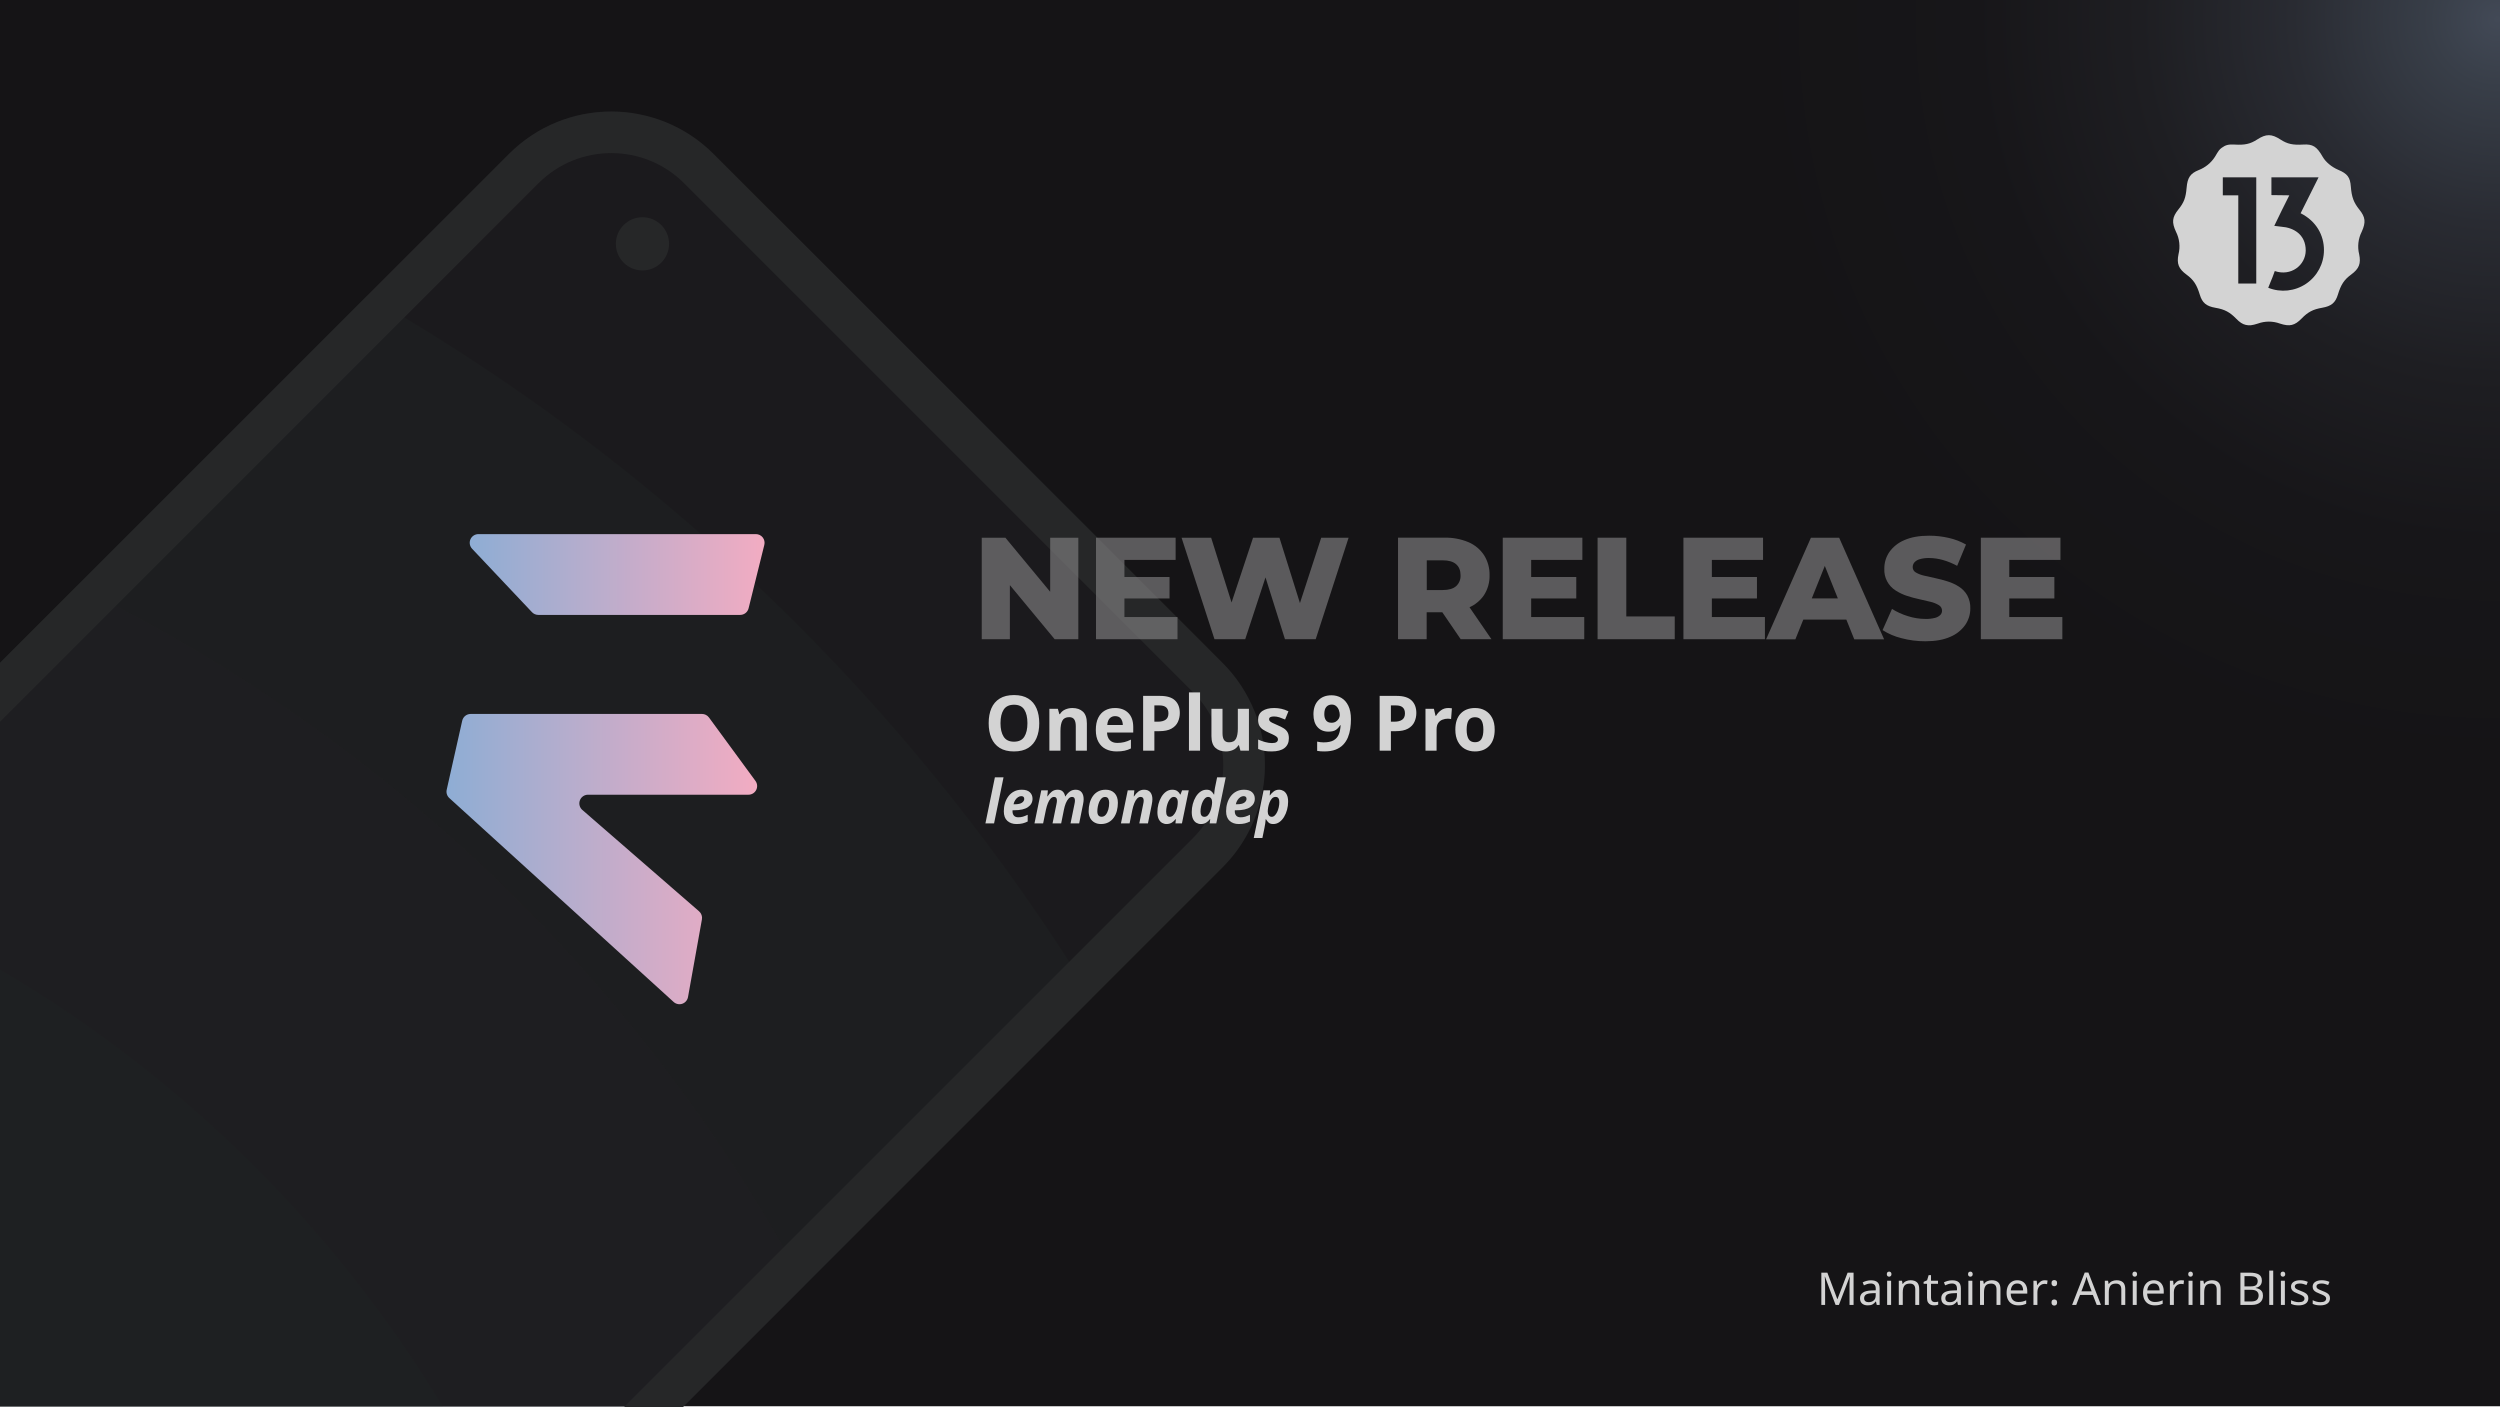
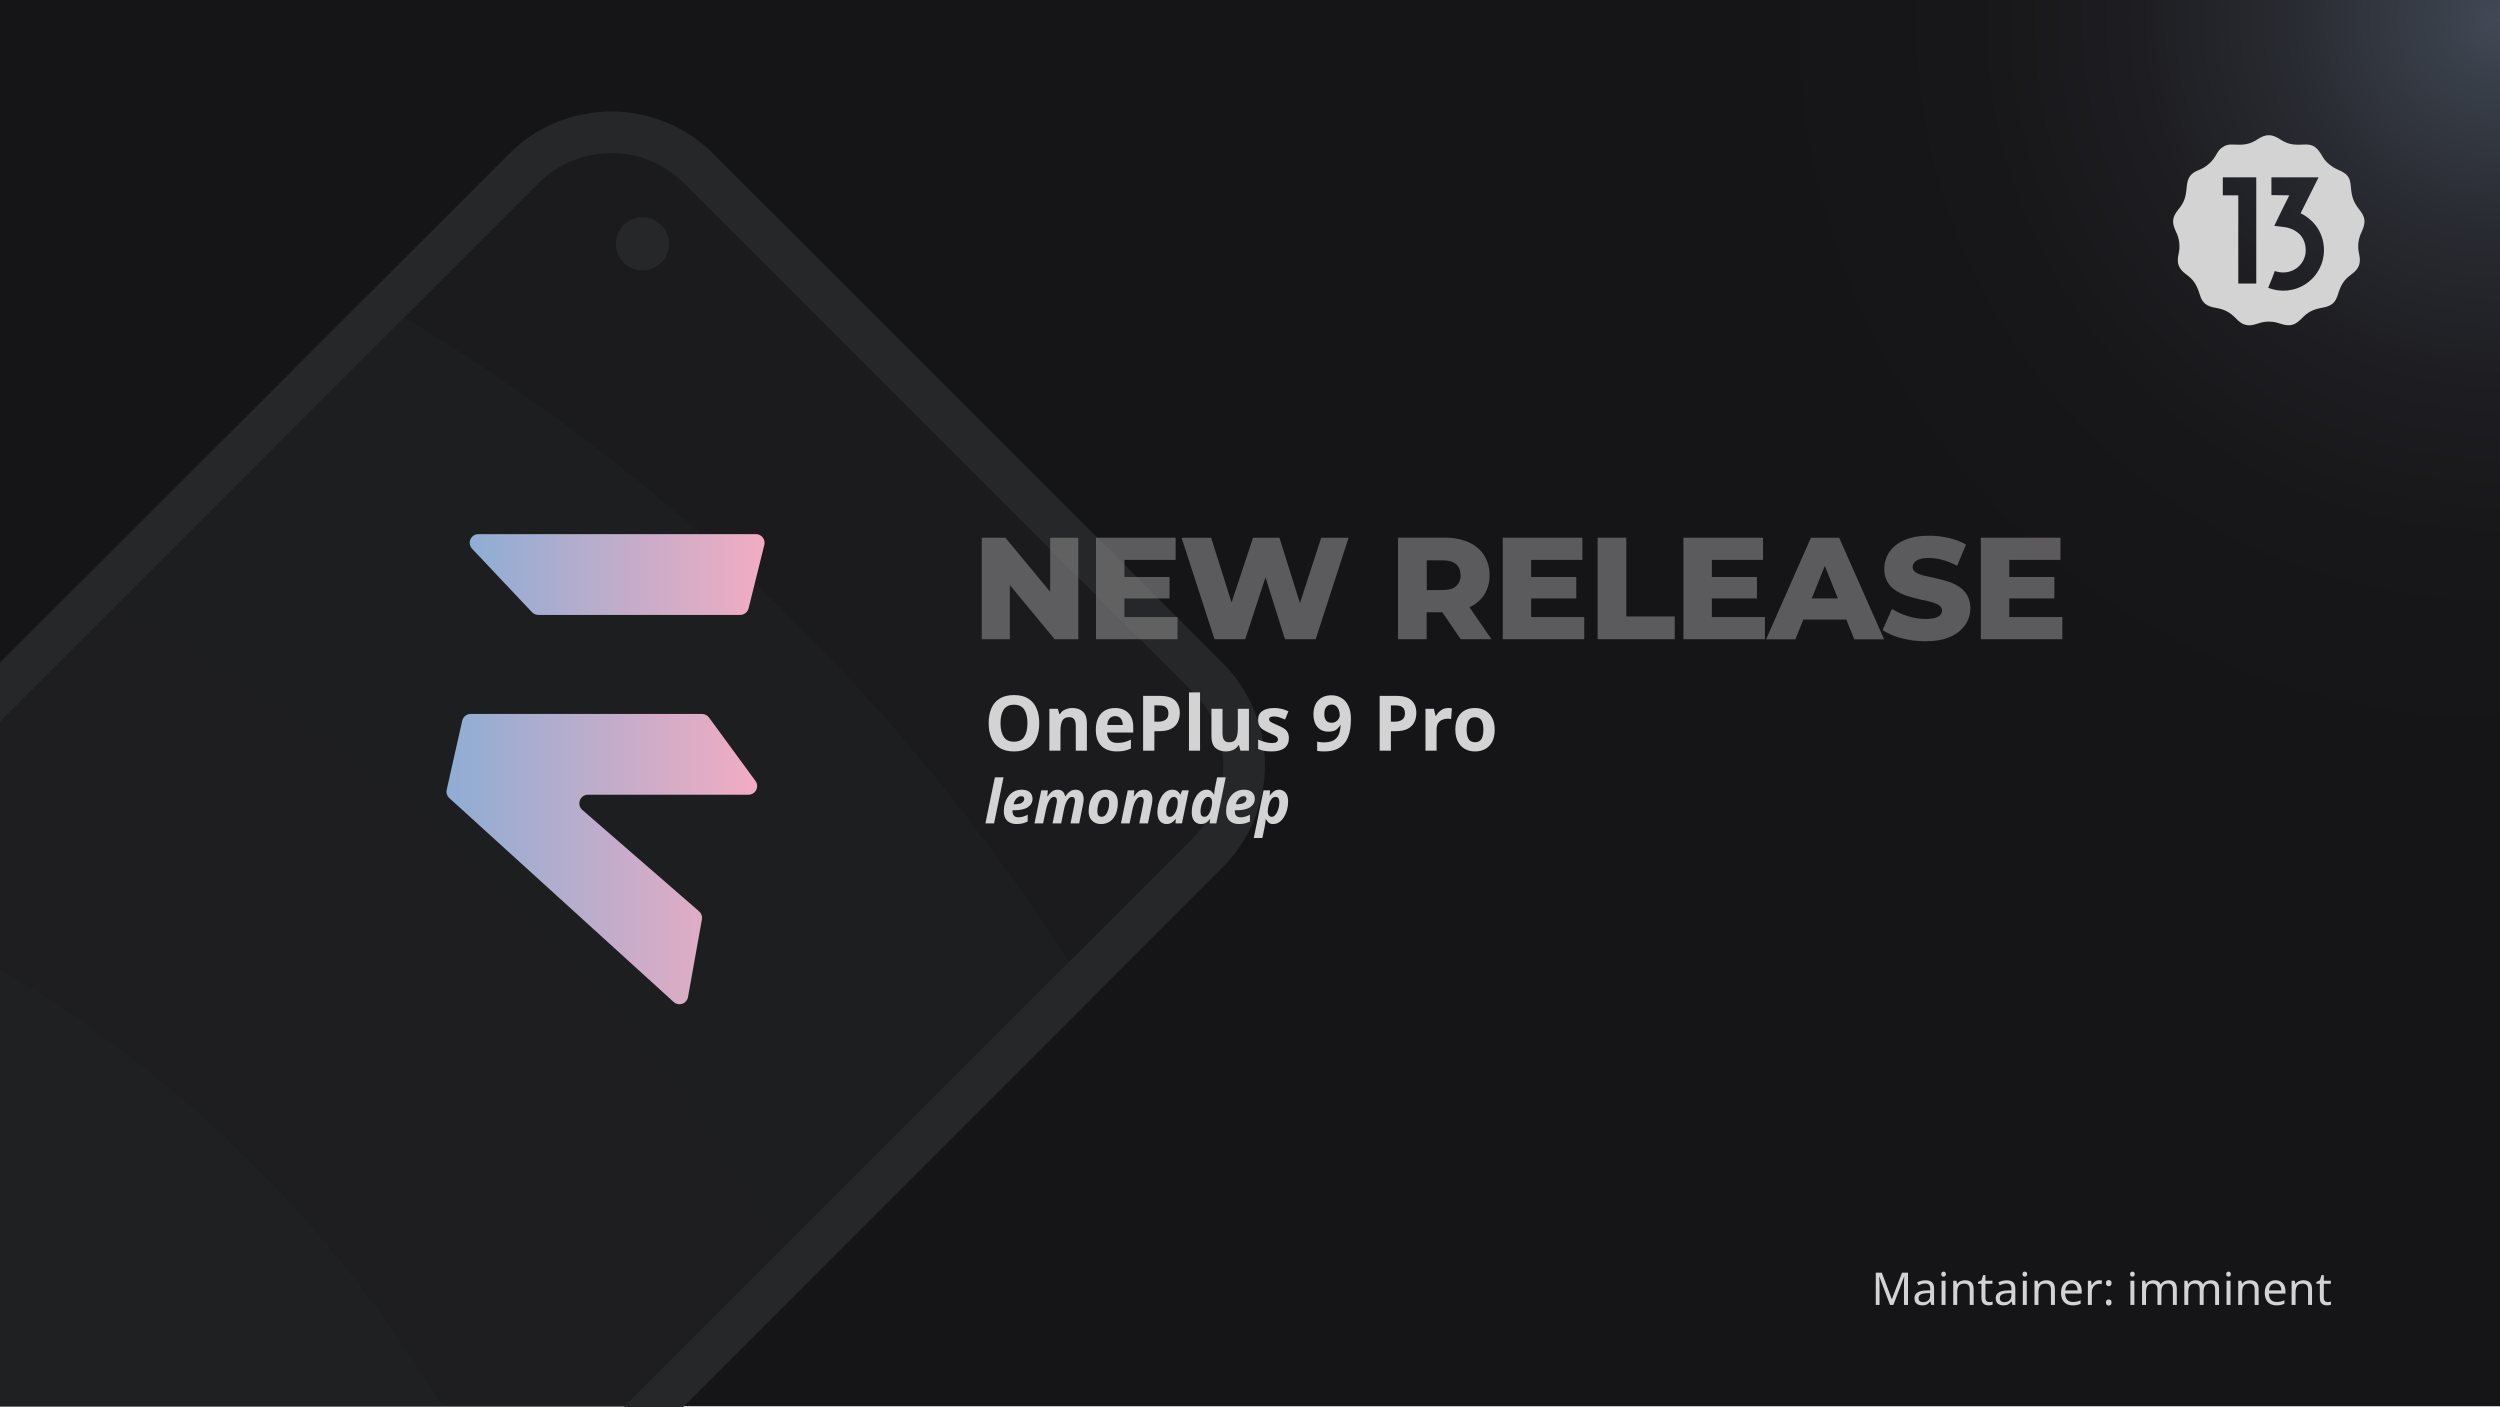
<svg xmlns="http://www.w3.org/2000/svg" xmlns:xlink="http://www.w3.org/1999/xlink" id="Layer_1" data-name="Layer 1" viewBox="0 0 1920 1080">
  <defs>
    <style>
          .cls-1 {
            fill: url(#radial-gradient);
          }
          .cls-2 {
            opacity: 0.58;
          }
          .cls-3 {
            fill: #26292b;
            opacity: 0.57;
          }
          .cls-4 {
            fill: #262728;
          }
          .cls-5 {
            fill: url(#linear-gradient);
          }
          .cls-6 {
            fill: url(#linear-gradient-2);
          }
          .cls-12,
          .cls-7,
          .cls-8 {
            fill: #d3d3d3;
            color: #d3d3d3;
          }
          .cls-8 {
            font-size: 34.7px;
            font-family: Montserrat-Regular, Montserrat;
          }
          .cls-9 {
            letter-spacing: -0.01em;
          }
          .cls-10 {
            opacity: 0.65;
          }
          .cls-11 {
            fill: #818081;
          }
          .cls-12 {
            font-size: 58.91px;
            font-family: Montserrat-ExtraBold, Montserrat;
            font-weight: 700;
          }
          .cls-13 {
            letter-spacing: 0em;
          }
          .cls-14 {
            letter-spacing: 0em;
          }
          .cls-15 {
            letter-spacing: -0.01em;
          }
          .cls-16,
          .cls-17,
          .cls-18 {
            font-size: 46.57px;
            font-family: Montserrat-ExtraBoldItalic, Montserrat;
            font-style: italic;
          }
          .cls-16 {
            letter-spacing: -0.01em;
          }
          .cls-17 {
            letter-spacing: 0em;
          }
          .cls-18 {
            letter-spacing: 0em;
          }

          .cls-100 {
            opacity: 0.58;
          }
          .cls-200 {
            fill: #26292b;
            opacity: 0.57;
          }
          .cls-300 {
            fill: #262728;
          }
        </style>
    <radialGradient id="radial-gradient" cx="1918" cy="14.88" r="581.79" gradientUnits="userSpaceOnUse">
      <stop offset="0" stop-color="#424956" />
      <stop offset="0.09" stop-color="#383e48" />
      <stop offset="0.27" stop-color="#292b32" />
      <stop offset="0.47" stop-color="#1e1e22" />
      <stop offset="0.69" stop-color="#171619" />
      <stop offset="1" stop-color="#151416" />
    </radialGradient>
    <linearGradient id="linear-gradient" x1="360.73" y1="441.22" x2="587.16" y2="441.22" gradientUnits="userSpaceOnUse">
      <stop offset="0" stop-color="#8eadd4" />
      <stop offset="1" stop-color="#f2acc2" />
    </linearGradient>
    <linearGradient id="linear-gradient-2" x1="342.89" y1="659.76" x2="581.49" y2="659.76" xlink:href="#linear-gradient" />
  </defs>
  <rect id="BG" class="cls-1" width="1920" height="1080" />
  <g id="_3" data-name="3">
    <g class="cls-100">
      <path class="cls-200" d="M939,666,838.62,766.37,618,987,402.5,1202.5-94.19,1699.19a111.06,111.06,0,0,1-156.88,0l-391-391a111.06,111.06,0,0,1,0-156.88l481.87-481.87L59,450.1l332-332a110.82,110.82,0,0,1,93.89-31.36q55.62,36.33,108.28,76.65L927.66,497.86Q946,521.8,963.51,546.39A111.09,111.09,0,0,1,939,666Z" />
      <path class="cls-200" d="M838.62,766.37,618,987,402.5,1202.5-94.19,1699.19a111.06,111.06,0,0,1-156.88,0l-391-391a111.06,111.06,0,0,1,0-156.88l481.87-481.87L59,450.1,282,227.15q14.34,8.17,28.48,16.66A1565.87,1565.87,0,0,1,821.19,738.67Q830.06,752.43,838.62,766.37Z" />
      <path class="cls-200" d="M618,987,402.5,1202.5-94.19,1699.19a111.06,111.06,0,0,1-156.88,0l-391-391a111.06,111.06,0,0,1,0-156.88l481.87-481.87L59,450.1q15.13,7.35,30,15.1A1262.33,1262.33,0,0,1,601.85,958Q610.1,972.4,618,987Z" />
      <path class="cls-200" d="M402.5,1202.5-94.19,1699.19a111.06,111.06,0,0,1-156.88,0l-391-391a111.06,111.06,0,0,1,0-156.88l481.87-481.87q16.47,6,32.65,12.49c227.82,91.84,412.7,267.8,516.19,489.39Q395.8,1186.73,402.5,1202.5Z" />
    </g>
    <g id="_4-2" data-name="4">
      <path class="cls-300" d="M963.51,546.39A110.42,110.42,0,0,0,939,509.16l-11.3-11.3L593.2,163.4l-45.29-45.29a111.05,111.05,0,0,0-156.88,0L59,450.1-160.25,669.39l-481.87,481.87a111.06,111.06,0,0,0,0,156.88l391.05,391a111.06,111.06,0,0,0,156.88,0L402.5,1202.5,618,987,838.62,766.37,939,666A111.09,111.09,0,0,0,963.51,546.39Zm-47.12,97.07-95.2,95.21L601.85,958,388.59,1171.27l-505.35,505.35a79.11,79.11,0,0,1-111.74,0l-391-391a79.1,79.1,0,0,1,0-111.74L413.6,140.68a79.1,79.1,0,0,1,111.74,0l391,391.05A79.1,79.1,0,0,1,916.39,643.46Z" />
      <circle class="cls-300" cx="493.41" cy="187.27" r="20.43" />
    </g>
  </g>
  <g id="EVO_Logo" data-name="EVO Logo">
    <path class="cls-5" d="M580.5,410.2H367.41a6.66,6.66,0,0,0-4.85,11.23l46,48.73a6.68,6.68,0,0,0,4.85,2.09H568.46a6.65,6.65,0,0,0,6.46-5.07L587,418.46A6.66,6.66,0,0,0,580.5,410.2Z" />
    <path class="cls-6" d="M447.19,622l89.7,77.89a6.67,6.67,0,0,1,2.19,6.2l-10.7,59.69a6.66,6.66,0,0,1-11,3.76L345.07,612.9a6.63,6.63,0,0,1-2-6.39l11.91-53a6.66,6.66,0,0,1,6.5-5.2H539.11a6.67,6.67,0,0,1,5.38,2.72l35.7,48.71a6.66,6.66,0,0,1-5.37,10.6H451.56A6.66,6.66,0,0,0,447.19,622Z" />
  </g>
  <g id="_13_Logo" data-name="13 Logo">
    <g id="g6323">
      <path class="cls-7" d="M1811.92,160.89c-4.28-5.31-5.89-9.68-6.46-17.5-.53-7.22-2.61-10-9.76-13-5-2.13-9.62-6-11.87-9.93-4.53-8-7.62-9.9-15.06-9.44-7.86.49-12.08-.44-17.36-3.86-6.88-4.46-11.06-4.46-17.94,0-5.28,3.42-9.5,4.35-17.36,3.86-4.53-.28-6.9.32-9.84,2.5-1.82,1.36-2.25,1.92-5.19,6.9a25.84,25.84,0,0,1-12.49,10.2c-6.43,2.59-8.61,5.78-9.27,13.57s-2,11.31-6.37,16.74c-4.75,5.93-5.16,9.79-1.82,17a25,25,0,0,1,1.95,17.4c-1.48,7.16.08,11.11,6.18,15.59,5.38,3.95,7.83,7.66,10.18,15.39,1.89,6.27,5,8.89,12.15,10.1,6.85,1.17,10.79,3.24,15.64,8.18,2.91,3,5,4.33,7.47,4.92,2.74.65,5,.4,9.3-1a24.69,24.69,0,0,1,17,0c7.49,2.46,11.34,1.55,16.7-3.94,4.83-5,8.77-7,15.64-8.2,7.1-1.21,10.26-3.83,12.16-10.1,2.34-7.73,4.79-11.44,10.17-15.39,6.1-4.48,7.66-8.43,6.17-15.59a25,25,0,0,1,2-17.4C1817.09,170.67,1816.68,166.81,1811.92,160.89Zm-79.11,56.84H1719V150h-11.88V136.17h25.69ZM1742,221l1.83-4.55,1.42-3.45,1.78-4.83c12.33,4.22,23.64-4.31,23.77-15.78,0-12.56-9.68-17.63-18.5-18.24l-5.66-.7,5.75-11.85,5.8-11.59-6.82-.09-6.92-.09V136.17h36.22l-6.9,13.8-6.9,13.8c12.18,6.13,17.93,17,17.93,28.28A31.17,31.17,0,0,1,1742,221Z" />
    </g>
  </g>
  <text class="cls-8" text-anchor="end" transform="translate(1800 1002.18)">
-         Maintainer: Anierin Bliss
+         Maintainer: imminent
        <tspan class="cls-9" y="0" />
  </text>
  <g id="Text">
    <g class="cls-10">
      <polygon class="cls-11" points="806.54 454.5 772.13 412.96 753.98 412.96 753.98 490.92 775.58 490.92 775.58 449.37 809.99 490.92 828.15 490.92 828.15 412.96 806.54 412.96 806.54 454.5" />
      <polygon class="cls-11" points="863.56 459.62 898.2 459.62 898.2 443.14 863.56 443.14 863.56 430 902.88 430 902.88 412.96 841.73 412.96 841.73 490.92 904.32 490.92 904.32 473.88 863.56 473.88 863.56 459.62" />
      <polygon class="cls-11" points="998.36 463.18 982.61 412.96 962.35 412.96 945.84 462.71 930.16 412.96 907.44 412.96 932.72 490.92 956.33 490.92 971.91 443.44 986.85 490.92 1010.46 490.92 1035.73 412.96 1014.69 412.96 998.36 463.18" />
      <path class="cls-11" d="M1139.75,457a26.91,26.91,0,0,0,4.23-15.2,27.67,27.67,0,0,0-4.23-15.42,26.89,26.89,0,0,0-12-10,45,45,0,0,0-18.43-3.45h-35.64v78h22V470.2h12l14.13,20.71h23.61l-16.84-24.54A26.58,26.58,0,0,0,1139.75,457Zm-21.44-23.66q3.4,3,3.4,8.46a10.54,10.54,0,0,1-3.4,8.35q-3.39,3-10.3,3h-12.25V430.33H1108Q1114.91,430.33,1118.31,433.34Z" />
      <polygon class="cls-11" points="1175.94 459.62 1210.58 459.62 1210.58 443.14 1175.94 443.14 1175.94 430 1215.26 430 1215.26 412.96 1154.12 412.96 1154.12 490.92 1216.7 490.92 1216.7 473.88 1175.94 473.88 1175.94 459.62" />
      <polygon class="cls-11" points="1249 412.96 1226.95 412.96 1226.95 490.92 1286.2 490.92 1286.2 473.43 1249 473.43 1249 412.96" />
      <polygon class="cls-11" points="1314.7 459.62 1349.34 459.62 1349.34 443.14 1314.7 443.14 1314.7 430 1354.02 430 1354.02 412.96 1292.88 412.96 1292.88 490.92 1355.46 490.92 1355.46 473.88 1314.7 473.88 1314.7 459.62" />
      <path class="cls-11" d="M1390.77,413l-34.41,78h22.49l6.08-15.14H1418l6.08,15.14H1447l-34.52-78Zm.69,46.55,10-24.93,10,24.93Z" />
      <path class="cls-11" d="M1504.47,450.54a36.13,36.13,0,0,0-8.63-4c-3.15-1-6.31-1.83-9.46-2.5s-6.05-1.32-8.69-1.95a21.41,21.41,0,0,1-6.35-2.45,4.61,4.61,0,0,1-2.39-4.06,5.66,5.66,0,0,1,1.22-3.57,8.42,8.42,0,0,1,4-2.5,23.45,23.45,0,0,1,7.35-.95,39.84,39.84,0,0,1,10.58,1.5,53,53,0,0,1,11,4.51l6.79-16.37a48.29,48.29,0,0,0-13.2-5.07,66.2,66.2,0,0,0-15.09-1.72q-11.46,0-19.15,3.45A26.66,26.66,0,0,0,1451,424a22.18,22.18,0,0,0-3.84,12.7,18.66,18.66,0,0,0,8.8,16.87,37.67,37.67,0,0,0,8.63,4.07,89.22,89.22,0,0,0,9.47,2.56c3.15.67,6,1.33,8.63,2a22.16,22.16,0,0,1,6.34,2.56,4.79,4.79,0,0,1,2.45,4.24,4.66,4.66,0,0,1-1.28,3.28,8.92,8.92,0,0,1-4.06,2.23,26.27,26.27,0,0,1-7.35.83,44.81,44.81,0,0,1-13.64-2.17,51,51,0,0,1-12.09-5.51l-7.24,16.26a48.12,48.12,0,0,0,14.43,6.18,70.09,70.09,0,0,0,18.43,2.39q11.58,0,19.21-3.45a26.45,26.45,0,0,0,11.47-9.19,22.05,22.05,0,0,0,3.84-12.53,19.91,19.91,0,0,0-2.39-10.19A19.52,19.52,0,0,0,1504.47,450.54Z" />
      <polygon class="cls-11" points="1543.12 473.88 1543.12 459.62 1577.75 459.62 1577.75 443.14 1543.12 443.14 1543.12 430 1582.43 430 1582.43 412.96 1521.29 412.96 1521.29 490.92 1583.88 490.92 1583.88 473.88 1543.12 473.88" />
    </g>
    <text class="cls-12" transform="translate(755.98 576.51) scale(0.97 1)">
      <tspan class="cls-13" y="0">OnePlus 9 Pro</tspan>
      <tspan class="cls-13" x="0" dy="0" />
      <tspan class="cls-16" x="0" dy="1.2em">lemonadep</tspan>
    </text>
  </g>
</svg>
